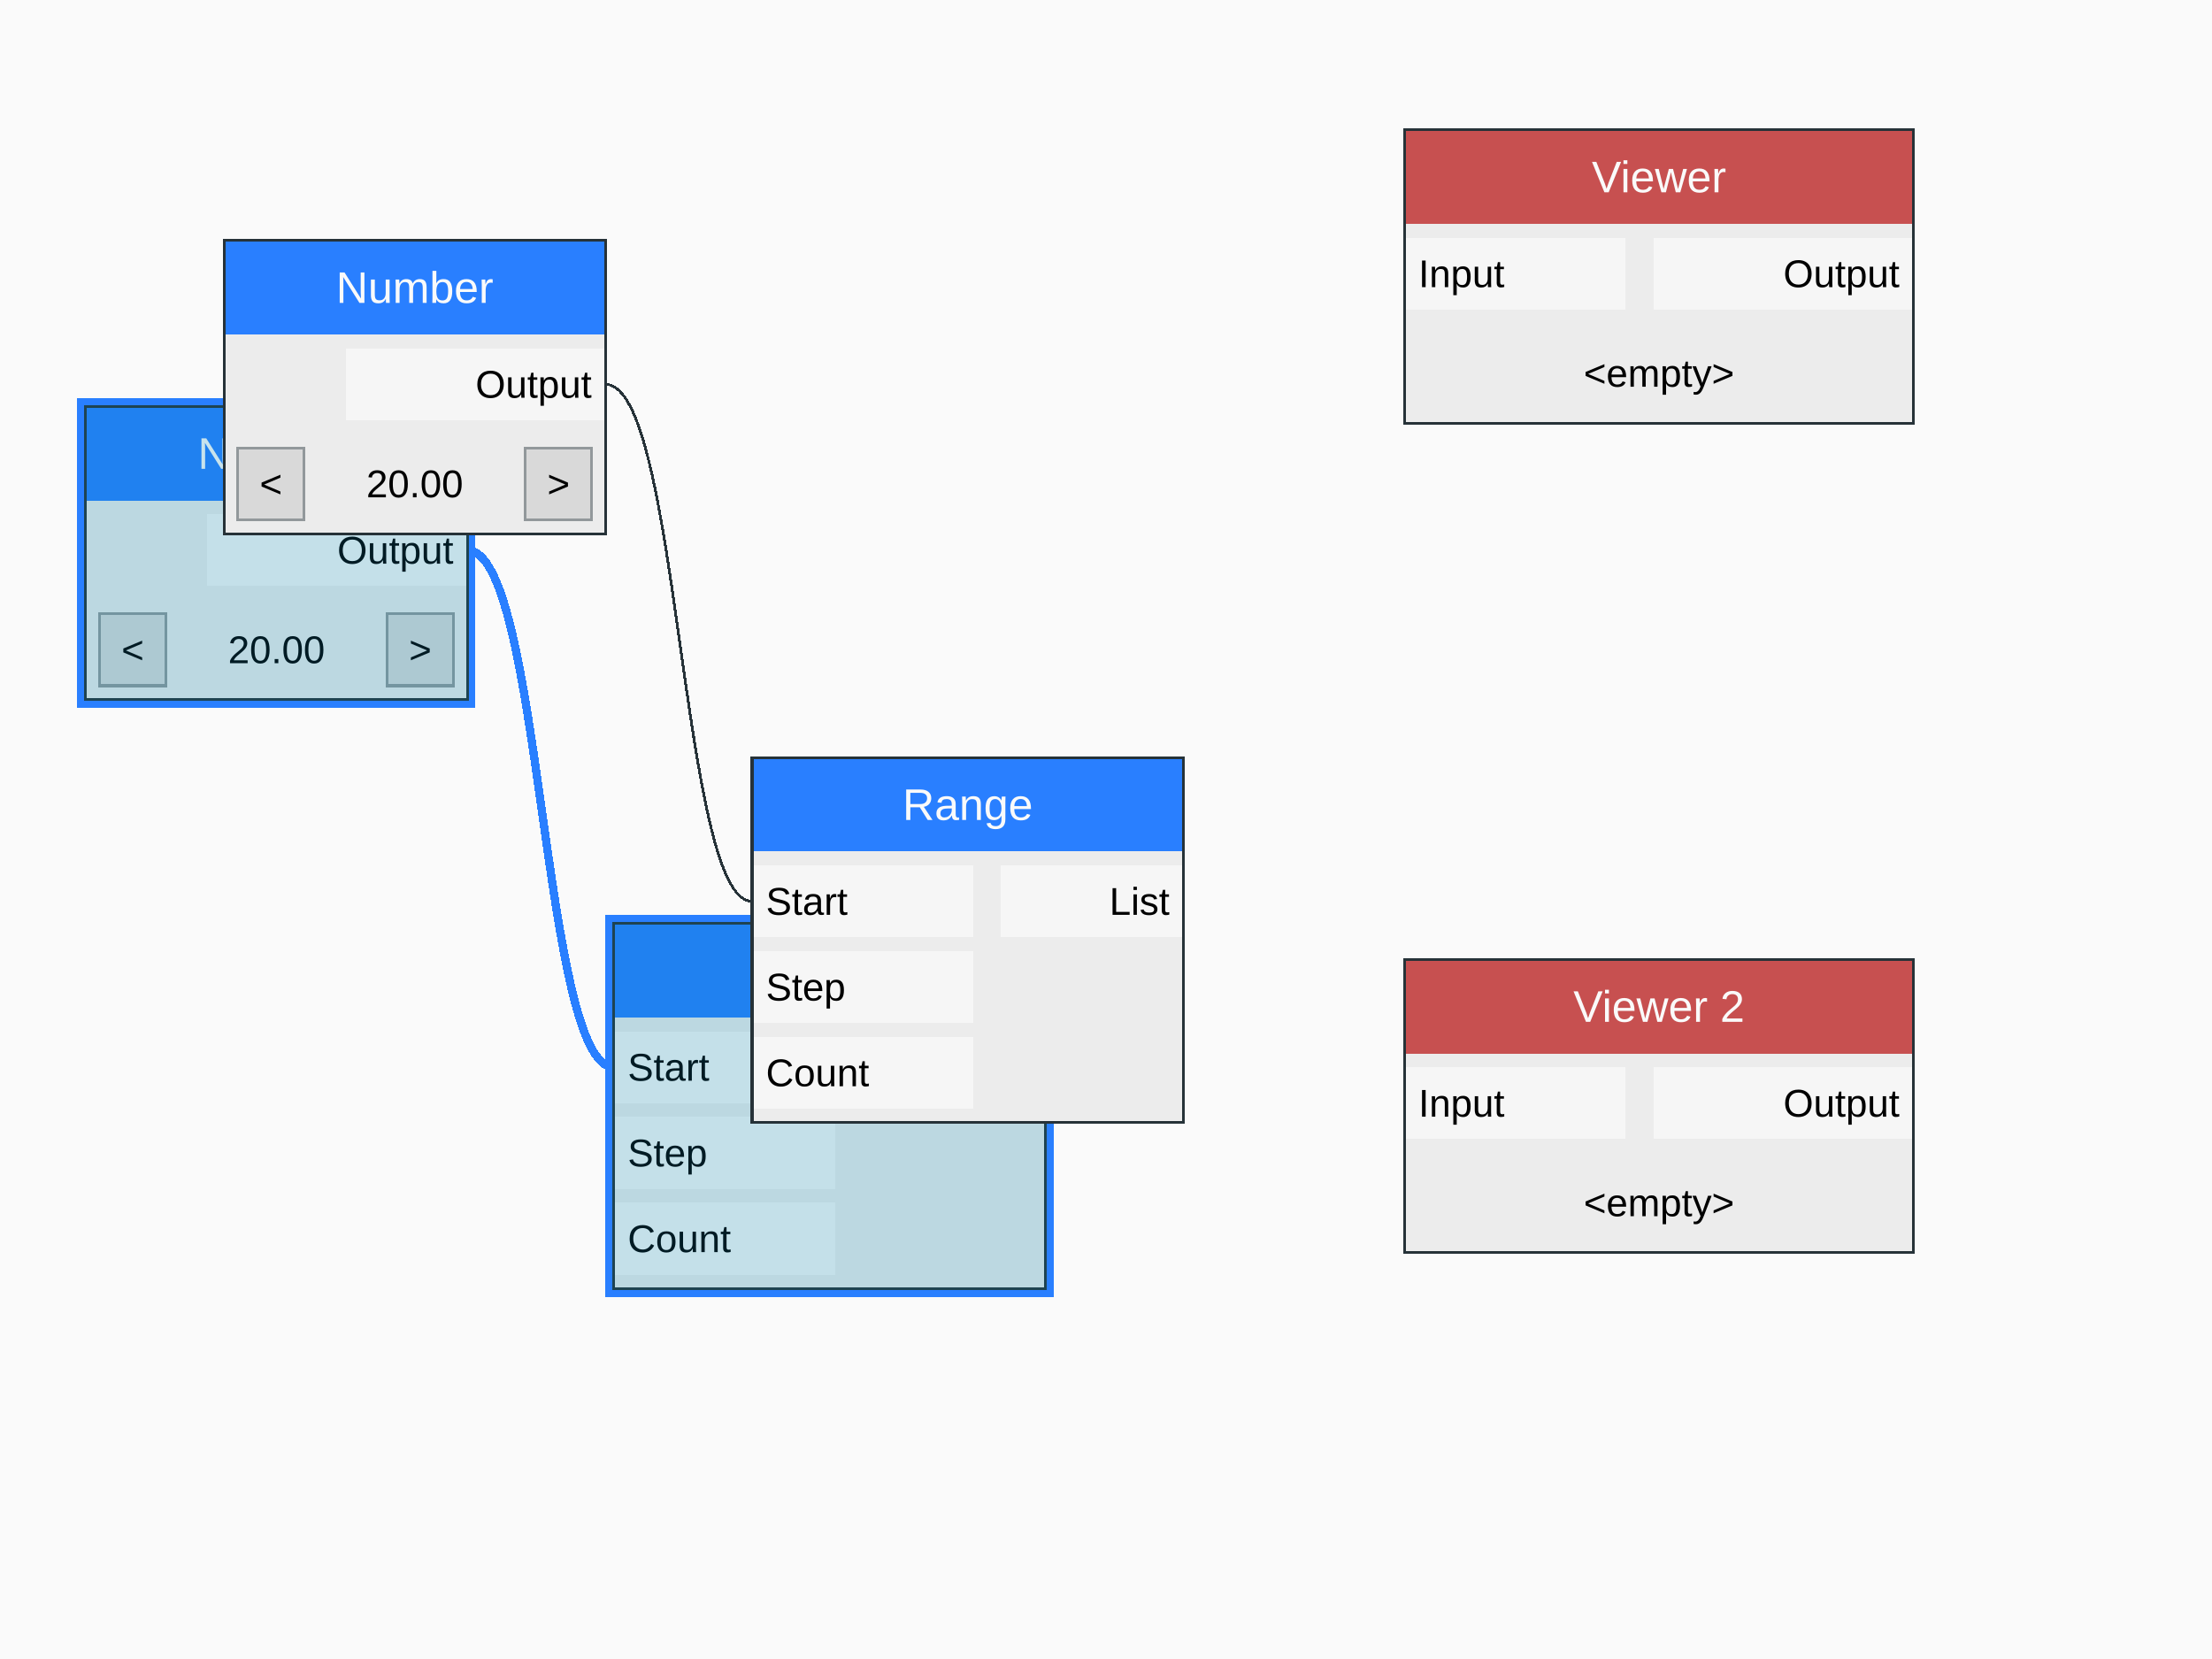
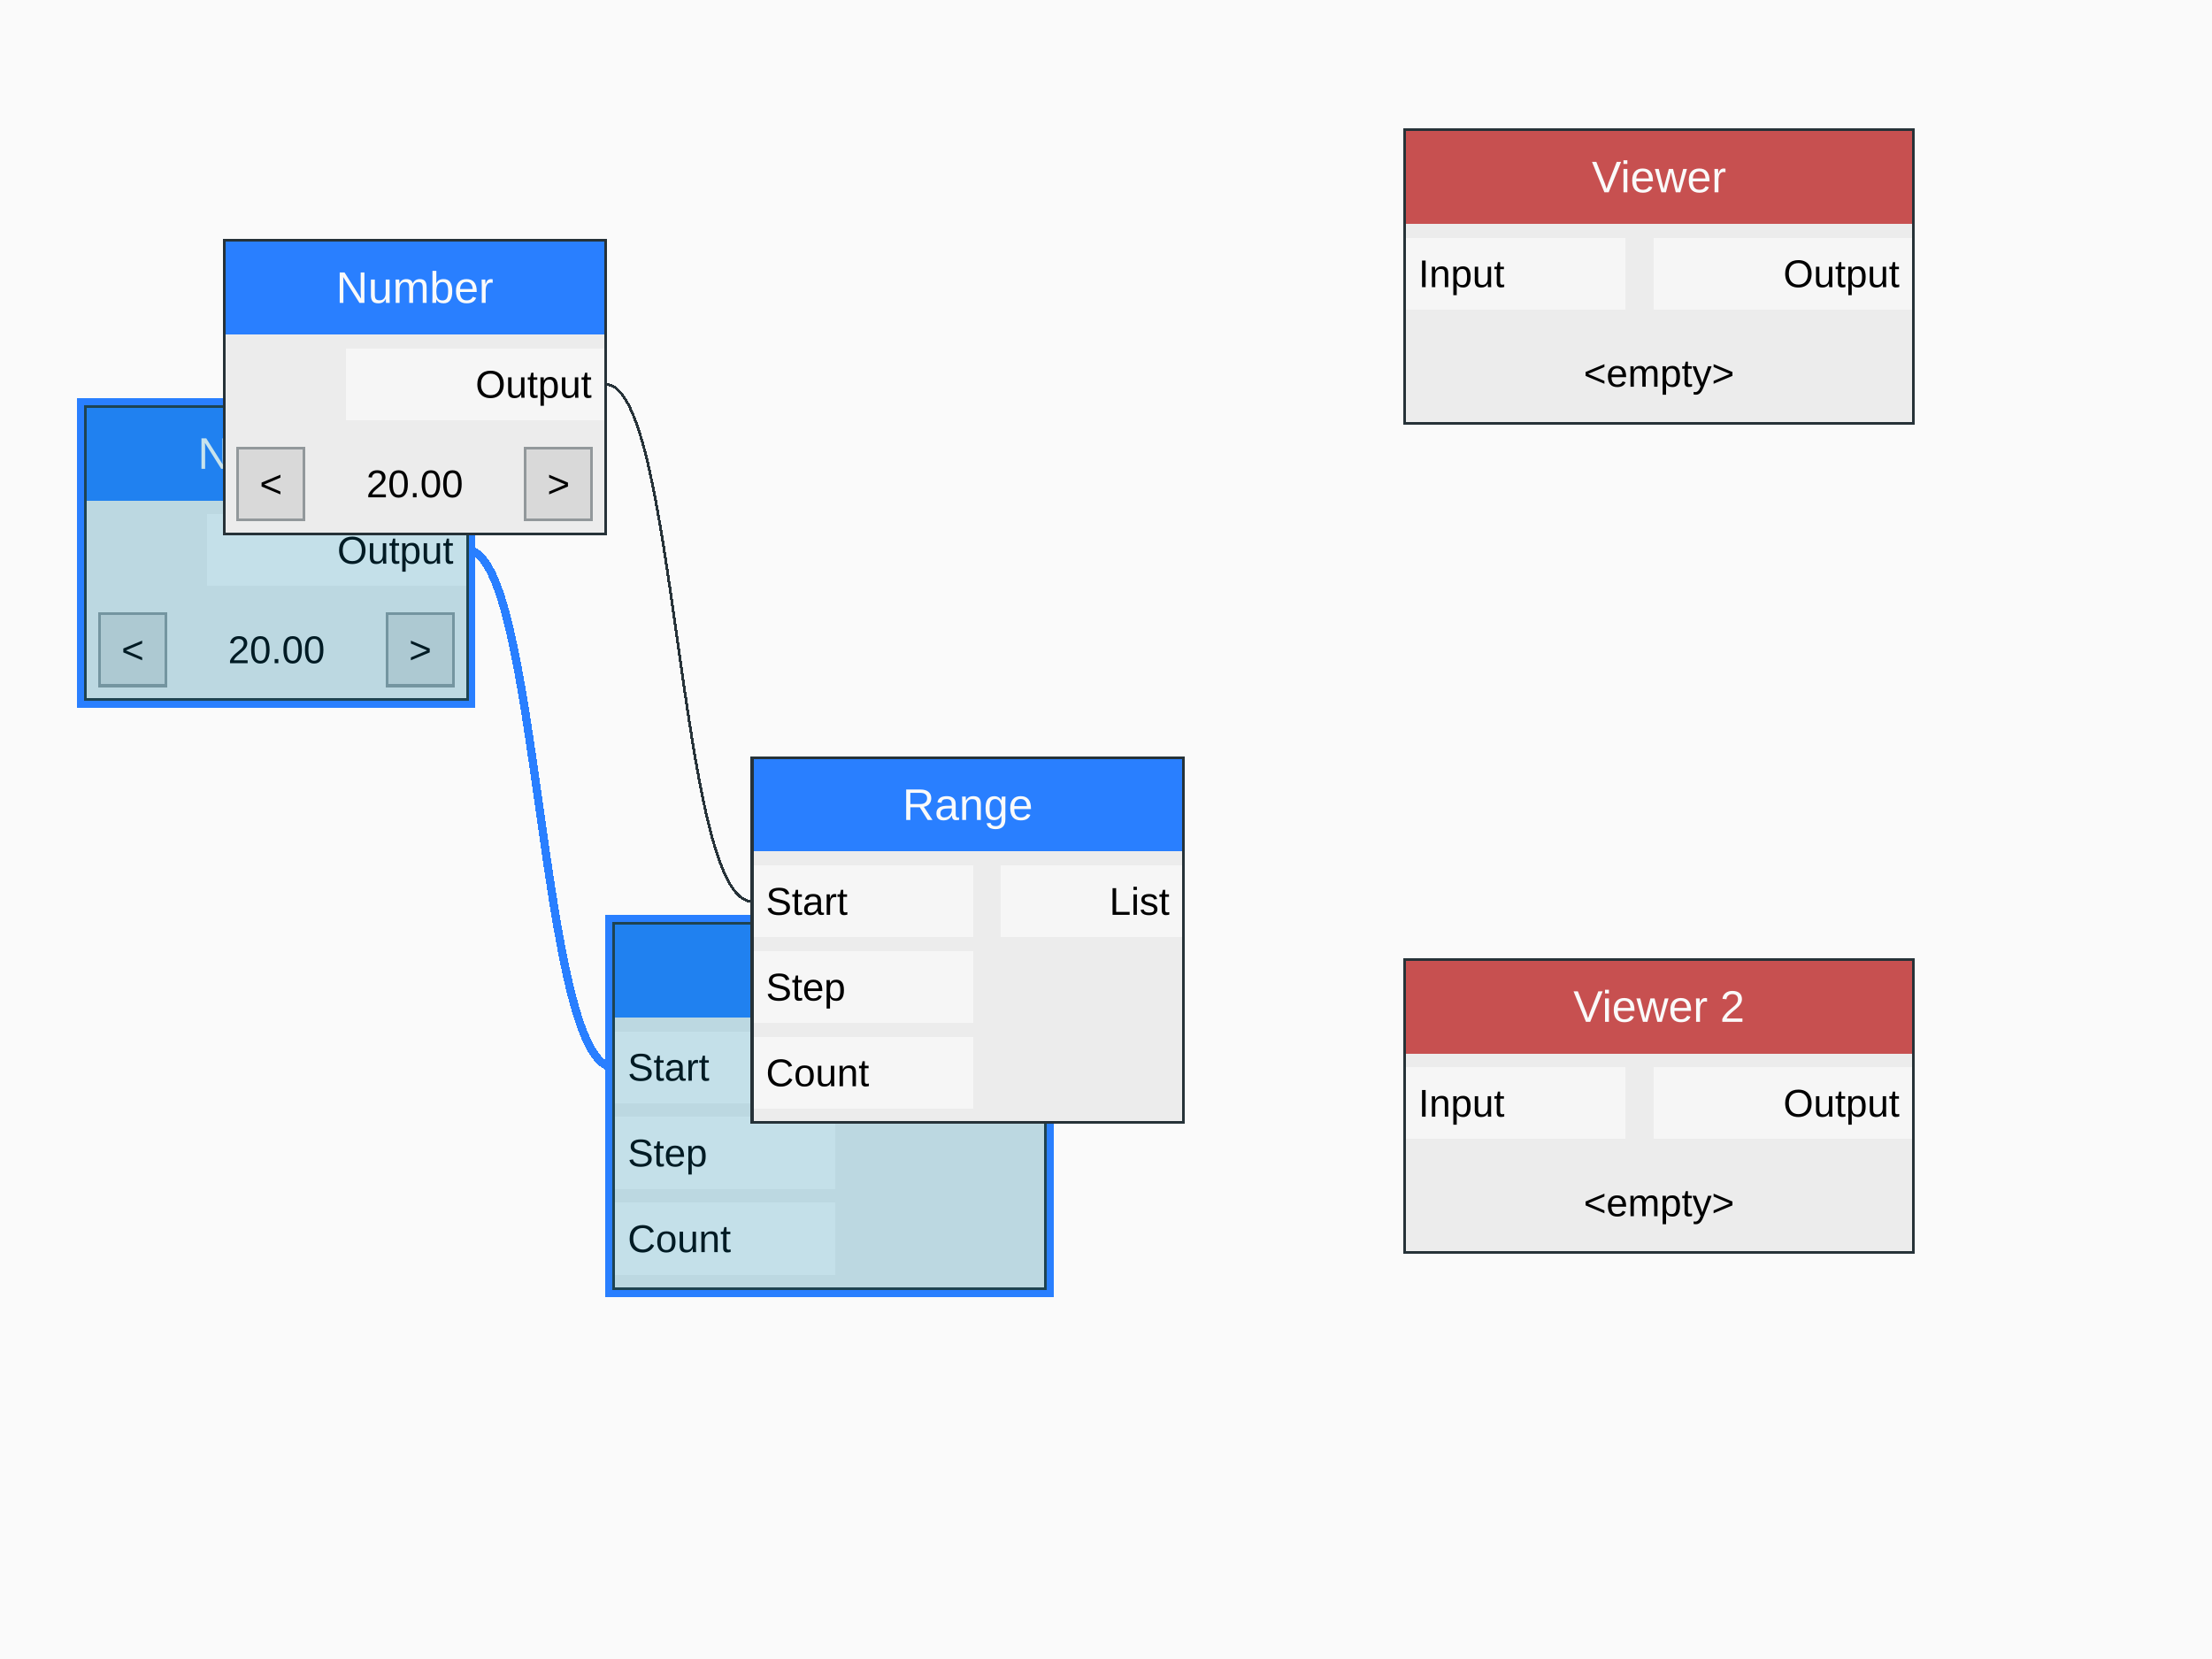
<svg xmlns="http://www.w3.org/2000/svg" version="1.1" width="800" height="600" shape-rendering="crispEdges">
  <rect x="0" y="0" width="800" height="600" style="fill:rgb(250,250,250);" />
-   <path d="M169,199 C196,199 196,386 222,386" style="fill:none;stroke-width:3px;stroke:rgb(41,127,255);" />
-   <path d="M219,139 C246,139 246,326 272,326" style="fill:none;stroke-width:1px;stroke:rgb(38,50,56);" />
+   <path d="M169,199 C195,199 195,386 222,386" style="fill:none;stroke-width:3px;stroke:rgb(41,127,255);" />
+   <path d="M219,139 C245,139 245,326 272,326" style="fill:none;stroke-width:1px;stroke:rgb(38,50,56);" />
  <rect x="28" y="144" width="144" height="112" style="fill:rgb(41,127,255);" />
  <rect x="31" y="147" width="138" height="34" style="fill:rgb(32,129,240);" />
  <text x="100" y="164" dominant-baseline="central" text-anchor="middle" style="fill:rgb(200,227,236);font-family:Arial;font-size:16px;">Number</text>
  <rect x="31" y="181" width="138" height="36" style="fill:rgb(188,216,225);" />
  <rect x="75" y="186" width="94" height="26" style="fill:rgb(196,224,233);" />
  <text x="164" y="199" dominant-baseline="central" text-anchor="end" style="fill:rgb(0,27,36);font-family:Arial;font-size:14px;">Output</text>
  <rect x="31" y="217" width="138" height="36" style="fill:rgb(188,216,225);" />
  <text x="100" y="235" dominant-baseline="central" text-anchor="middle" style="fill:rgb(0,27,36);font-family:Arial;font-size:14px;">20.00</text>
  <rect x="36" y="222" width="24" height="26" style="fill:rgb(173,201,210);" />
  <text x="48" y="235" dominant-baseline="central" text-anchor="middle" style="fill:rgb(0,27,36);font-family:Arial;font-size:14px;">&lt;</text>
  <rect x="36" y="222" width="24" height="26" style="fill:none;stroke-width:1px;stroke:rgb(116,149,160);" />
  <rect x="140" y="222" width="24" height="26" style="fill:rgb(173,201,210);" />
  <text x="152" y="235" dominant-baseline="central" text-anchor="middle" style="fill:rgb(0,27,36);font-family:Arial;font-size:14px;">&gt;</text>
  <rect x="140" y="222" width="24" height="26" style="fill:none;stroke-width:1px;stroke:rgb(116,149,160);" />
  <rect x="31" y="147" width="138" height="106" style="fill:none;stroke-width:1px;stroke:rgb(30,67,81);" />
  <rect x="219" y="331" width="162" height="138" style="fill:rgb(41,127,255);" />
  <rect x="222" y="334" width="156" height="34" style="fill:rgb(32,129,240);" />
  <text x="300" y="351" dominant-baseline="central" text-anchor="middle" style="fill:rgb(200,227,236);font-family:Arial;font-size:16px;">Range</text>
  <rect x="222" y="368" width="156" height="98" style="fill:rgb(188,216,225);" />
  <rect x="222" y="373" width="80" height="26" style="fill:rgb(196,224,233);" />
  <text x="227" y="386" dominant-baseline="central" text-anchor="start" style="fill:rgb(0,27,36);font-family:Arial;font-size:14px;">Start</text>
  <rect x="222" y="404" width="80" height="26" style="fill:rgb(196,224,233);" />
  <text x="227" y="417" dominant-baseline="central" text-anchor="start" style="fill:rgb(0,27,36);font-family:Arial;font-size:14px;">Step</text>
  <rect x="222" y="435" width="80" height="26" style="fill:rgb(196,224,233);" />
  <text x="227" y="448" dominant-baseline="central" text-anchor="start" style="fill:rgb(0,27,36);font-family:Arial;font-size:14px;">Count</text>
  <rect x="312" y="373" width="66" height="26" style="fill:rgb(196,224,233);" />
  <text x="373" y="386" dominant-baseline="central" text-anchor="end" style="fill:rgb(0,27,36);font-family:Arial;font-size:14px;">List</text>
  <rect x="222" y="334" width="156" height="132" style="fill:none;stroke-width:1px;stroke:rgb(30,67,81);" />
  <rect x="508" y="47" width="184" height="34" style="fill:rgb(199,80,80);" />
  <text x="600" y="64" dominant-baseline="central" text-anchor="middle" style="fill:rgb(250,250,250);font-family:Arial;font-size:16px;">Viewer</text>
  <rect x="508" y="81" width="184" height="36" style="fill:rgb(236,236,236);" />
  <rect x="508" y="86" width="80" height="26" style="fill:rgb(246,246,246);" />
  <text x="513" y="99" dominant-baseline="central" text-anchor="start" style="fill:rgb(0,0,0);font-family:Arial;font-size:14px;">Input</text>
  <rect x="598" y="86" width="94" height="26" style="fill:rgb(246,246,246);" />
  <text x="687" y="99" dominant-baseline="central" text-anchor="end" style="fill:rgb(0,0,0);font-family:Arial;font-size:14px;">Output</text>
  <rect x="508" y="117" width="184" height="36" style="fill:rgb(236,236,236);" />
  <text x="600" y="135" dominant-baseline="central" text-anchor="middle" style="fill:rgb(0,0,0);font-family:Arial;font-size:14px;">&lt;empty&gt;</text>
  <rect x="508" y="47" width="184" height="106" style="fill:none;stroke-width:1px;stroke:rgb(38,50,56);" />
  <rect x="508" y="347" width="184" height="34" style="fill:rgb(199,80,80);" />
  <text x="600" y="364" dominant-baseline="central" text-anchor="middle" style="fill:rgb(250,250,250);font-family:Arial;font-size:16px;">Viewer 2</text>
  <rect x="508" y="381" width="184" height="36" style="fill:rgb(236,236,236);" />
  <rect x="508" y="386" width="80" height="26" style="fill:rgb(246,246,246);" />
  <text x="513" y="399" dominant-baseline="central" text-anchor="start" style="fill:rgb(0,0,0);font-family:Arial;font-size:14px;">Input</text>
  <rect x="598" y="386" width="94" height="26" style="fill:rgb(246,246,246);" />
  <text x="687" y="399" dominant-baseline="central" text-anchor="end" style="fill:rgb(0,0,0);font-family:Arial;font-size:14px;">Output</text>
  <rect x="508" y="417" width="184" height="36" style="fill:rgb(236,236,236);" />
  <text x="600" y="435" dominant-baseline="central" text-anchor="middle" style="fill:rgb(0,0,0);font-family:Arial;font-size:14px;">&lt;empty&gt;</text>
  <rect x="508" y="347" width="184" height="106" style="fill:none;stroke-width:1px;stroke:rgb(38,50,56);" />
  <rect x="81" y="87" width="138" height="34" style="fill:rgb(41,127,255);" />
  <text x="150" y="104" dominant-baseline="central" text-anchor="middle" style="fill:rgb(250,250,250);font-family:Arial;font-size:16px;">Number</text>
  <rect x="81" y="121" width="138" height="36" style="fill:rgb(236,236,236);" />
  <rect x="125" y="126" width="94" height="26" style="fill:rgb(246,246,246);" />
  <text x="214" y="139" dominant-baseline="central" text-anchor="end" style="fill:rgb(0,0,0);font-family:Arial;font-size:14px;">Output</text>
  <rect x="81" y="157" width="138" height="36" style="fill:rgb(236,236,236);" />
  <text x="150" y="175" dominant-baseline="central" text-anchor="middle" style="fill:rgb(0,0,0);font-family:Arial;font-size:14px;">20.00</text>
  <rect x="86" y="162" width="24" height="26" style="fill:rgb(217,217,217);" />
  <text x="98" y="175" dominant-baseline="central" text-anchor="middle" style="fill:rgb(0,0,0);font-family:Arial;font-size:14px;">&lt;</text>
  <rect x="86" y="162" width="24" height="26" style="fill:none;stroke-width:1px;stroke:rgb(146,152,155);" />
  <rect x="190" y="162" width="24" height="26" style="fill:rgb(217,217,217);" />
  <text x="202" y="175" dominant-baseline="central" text-anchor="middle" style="fill:rgb(0,0,0);font-family:Arial;font-size:14px;">&gt;</text>
  <rect x="190" y="162" width="24" height="26" style="fill:none;stroke-width:1px;stroke:rgb(146,152,155);" />
  <rect x="81" y="87" width="138" height="106" style="fill:none;stroke-width:1px;stroke:rgb(38,50,56);" />
  <rect x="272" y="274" width="156" height="34" style="fill:rgb(41,127,255);" />
  <text x="350" y="291" dominant-baseline="central" text-anchor="middle" style="fill:rgb(250,250,250);font-family:Arial;font-size:16px;">Range</text>
  <rect x="272" y="308" width="156" height="98" style="fill:rgb(236,236,236);" />
  <rect x="272" y="313" width="80" height="26" style="fill:rgb(246,246,246);" />
  <text x="277" y="326" dominant-baseline="central" text-anchor="start" style="fill:rgb(0,0,0);font-family:Arial;font-size:14px;">Start</text>
  <rect x="272" y="344" width="80" height="26" style="fill:rgb(246,246,246);" />
  <text x="277" y="357" dominant-baseline="central" text-anchor="start" style="fill:rgb(0,0,0);font-family:Arial;font-size:14px;">Step</text>
  <rect x="272" y="375" width="80" height="26" style="fill:rgb(246,246,246);" />
  <text x="277" y="388" dominant-baseline="central" text-anchor="start" style="fill:rgb(0,0,0);font-family:Arial;font-size:14px;">Count</text>
  <rect x="362" y="313" width="66" height="26" style="fill:rgb(246,246,246);" />
  <text x="423" y="326" dominant-baseline="central" text-anchor="end" style="fill:rgb(0,0,0);font-family:Arial;font-size:14px;">List</text>
  <rect x="272" y="274" width="156" height="132" style="fill:none;stroke-width:1px;stroke:rgb(38,50,56);" />
</svg>
